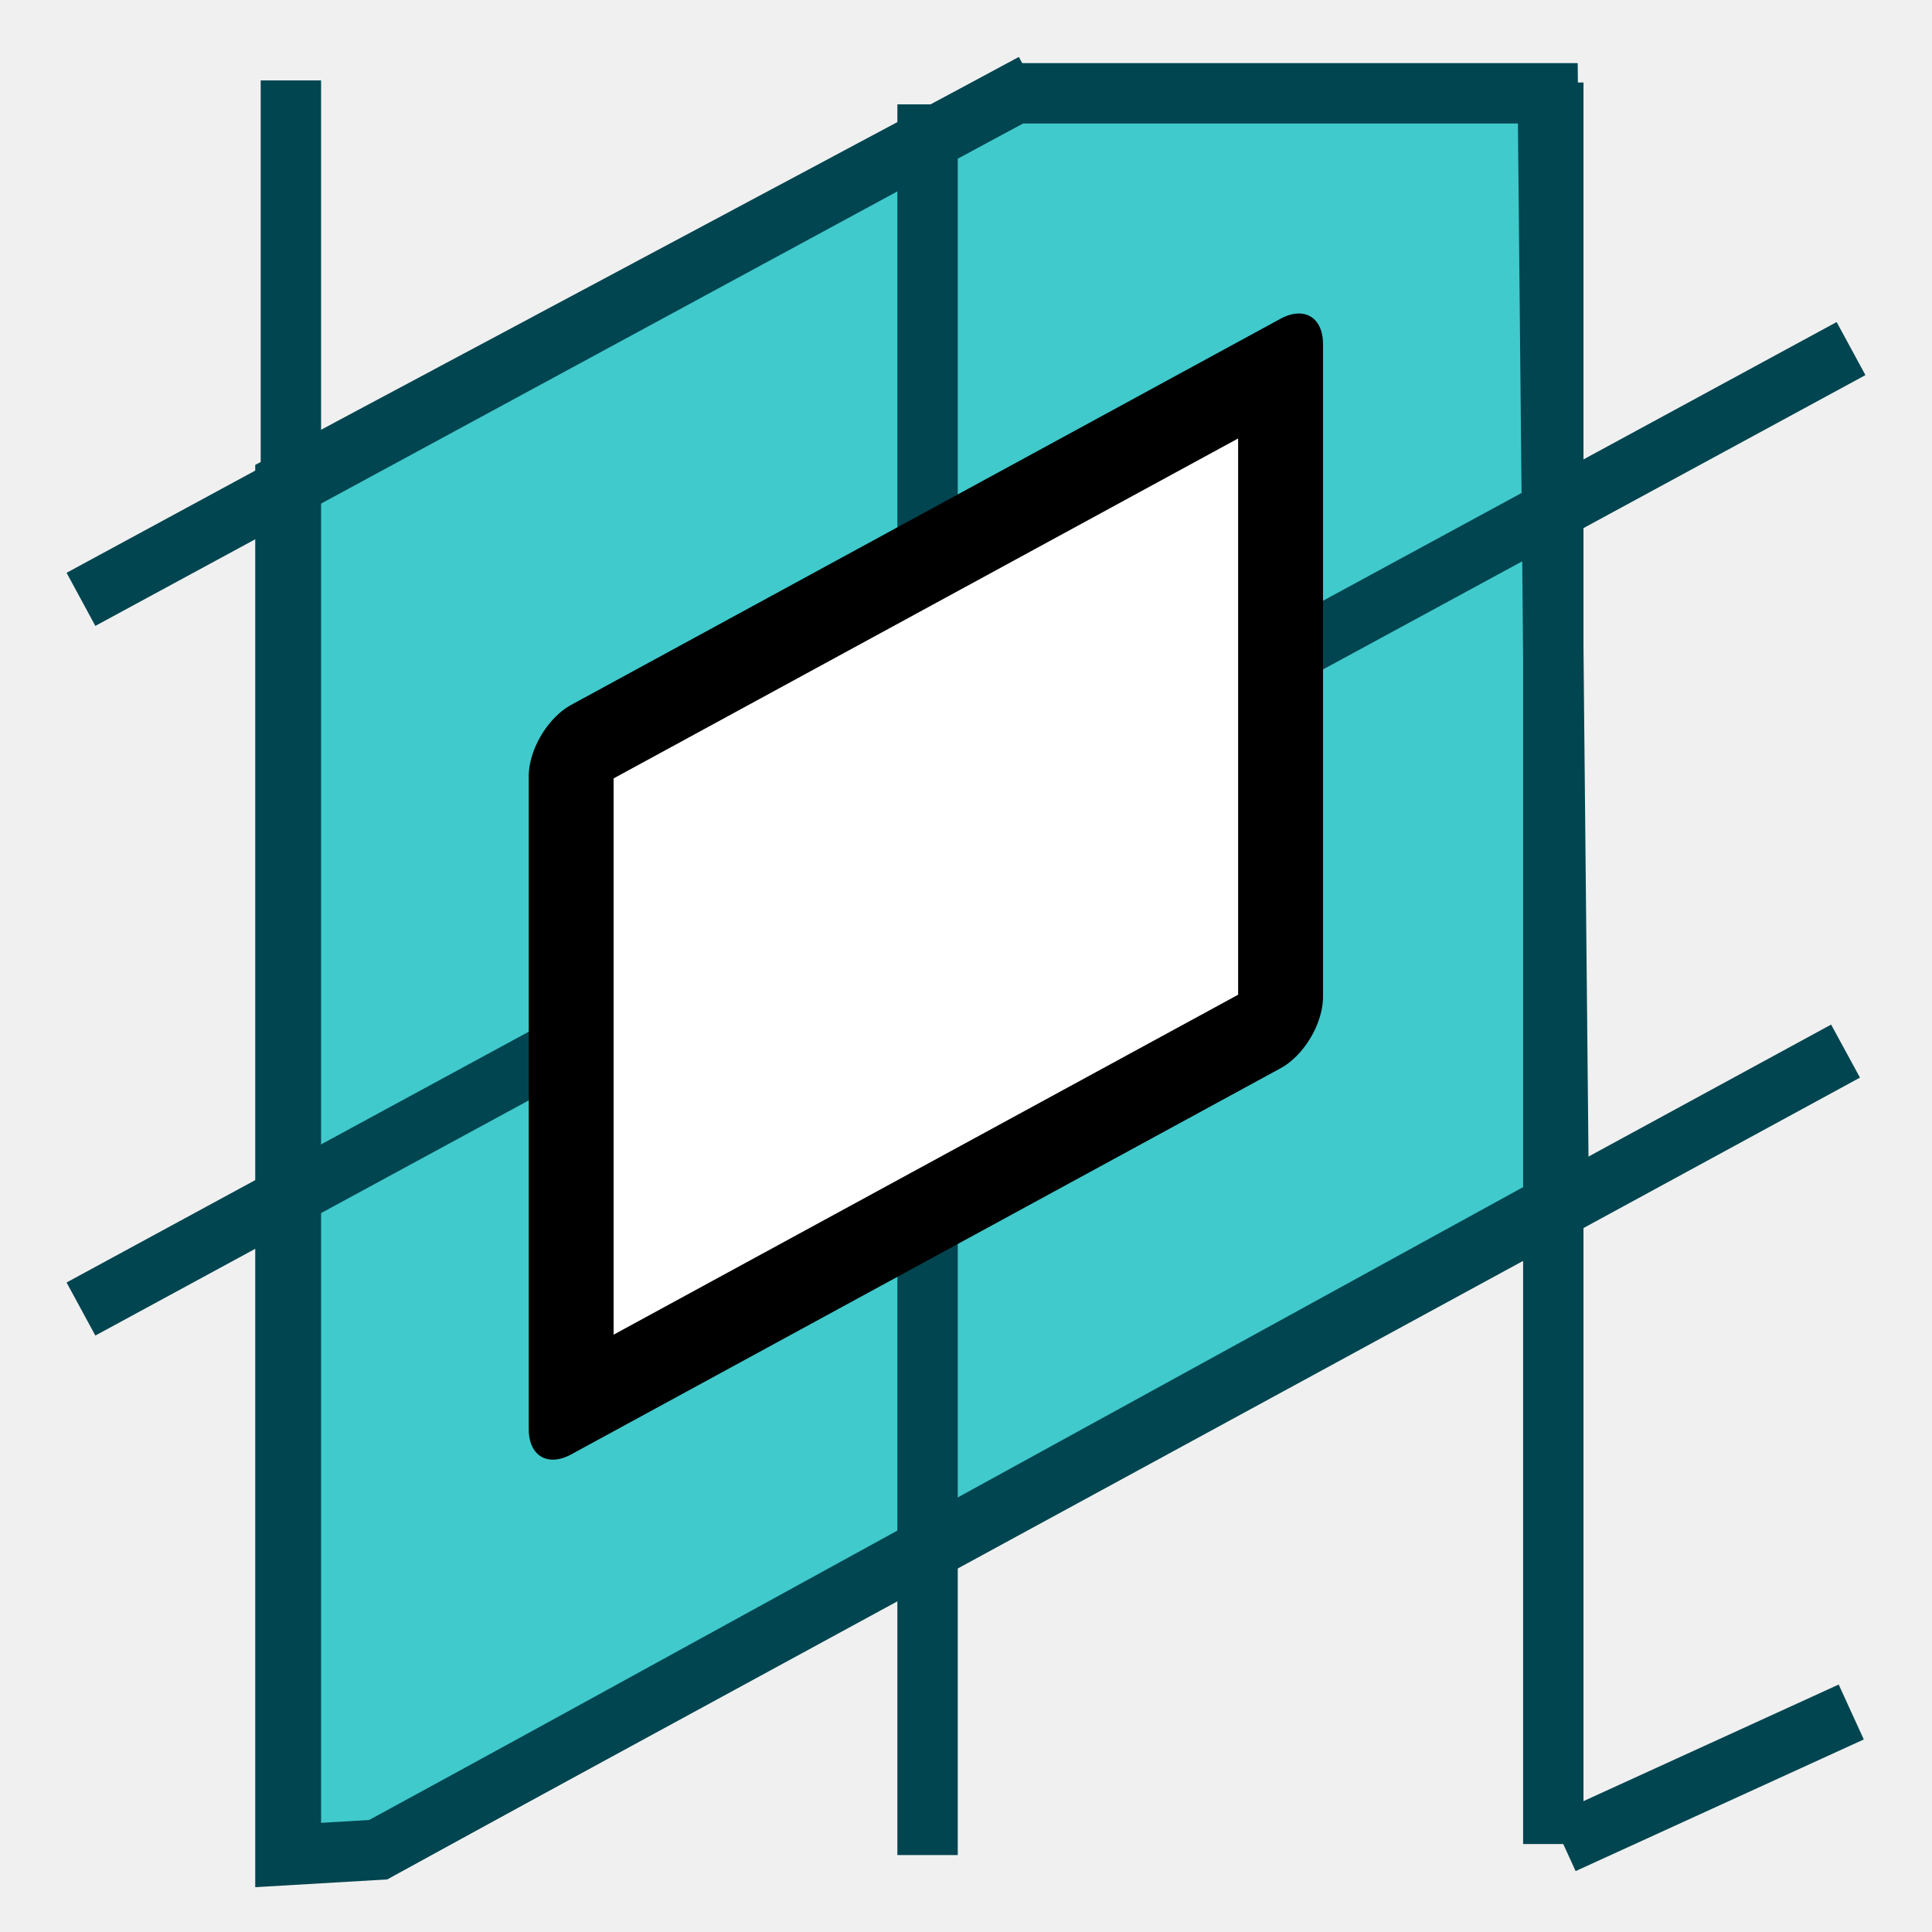
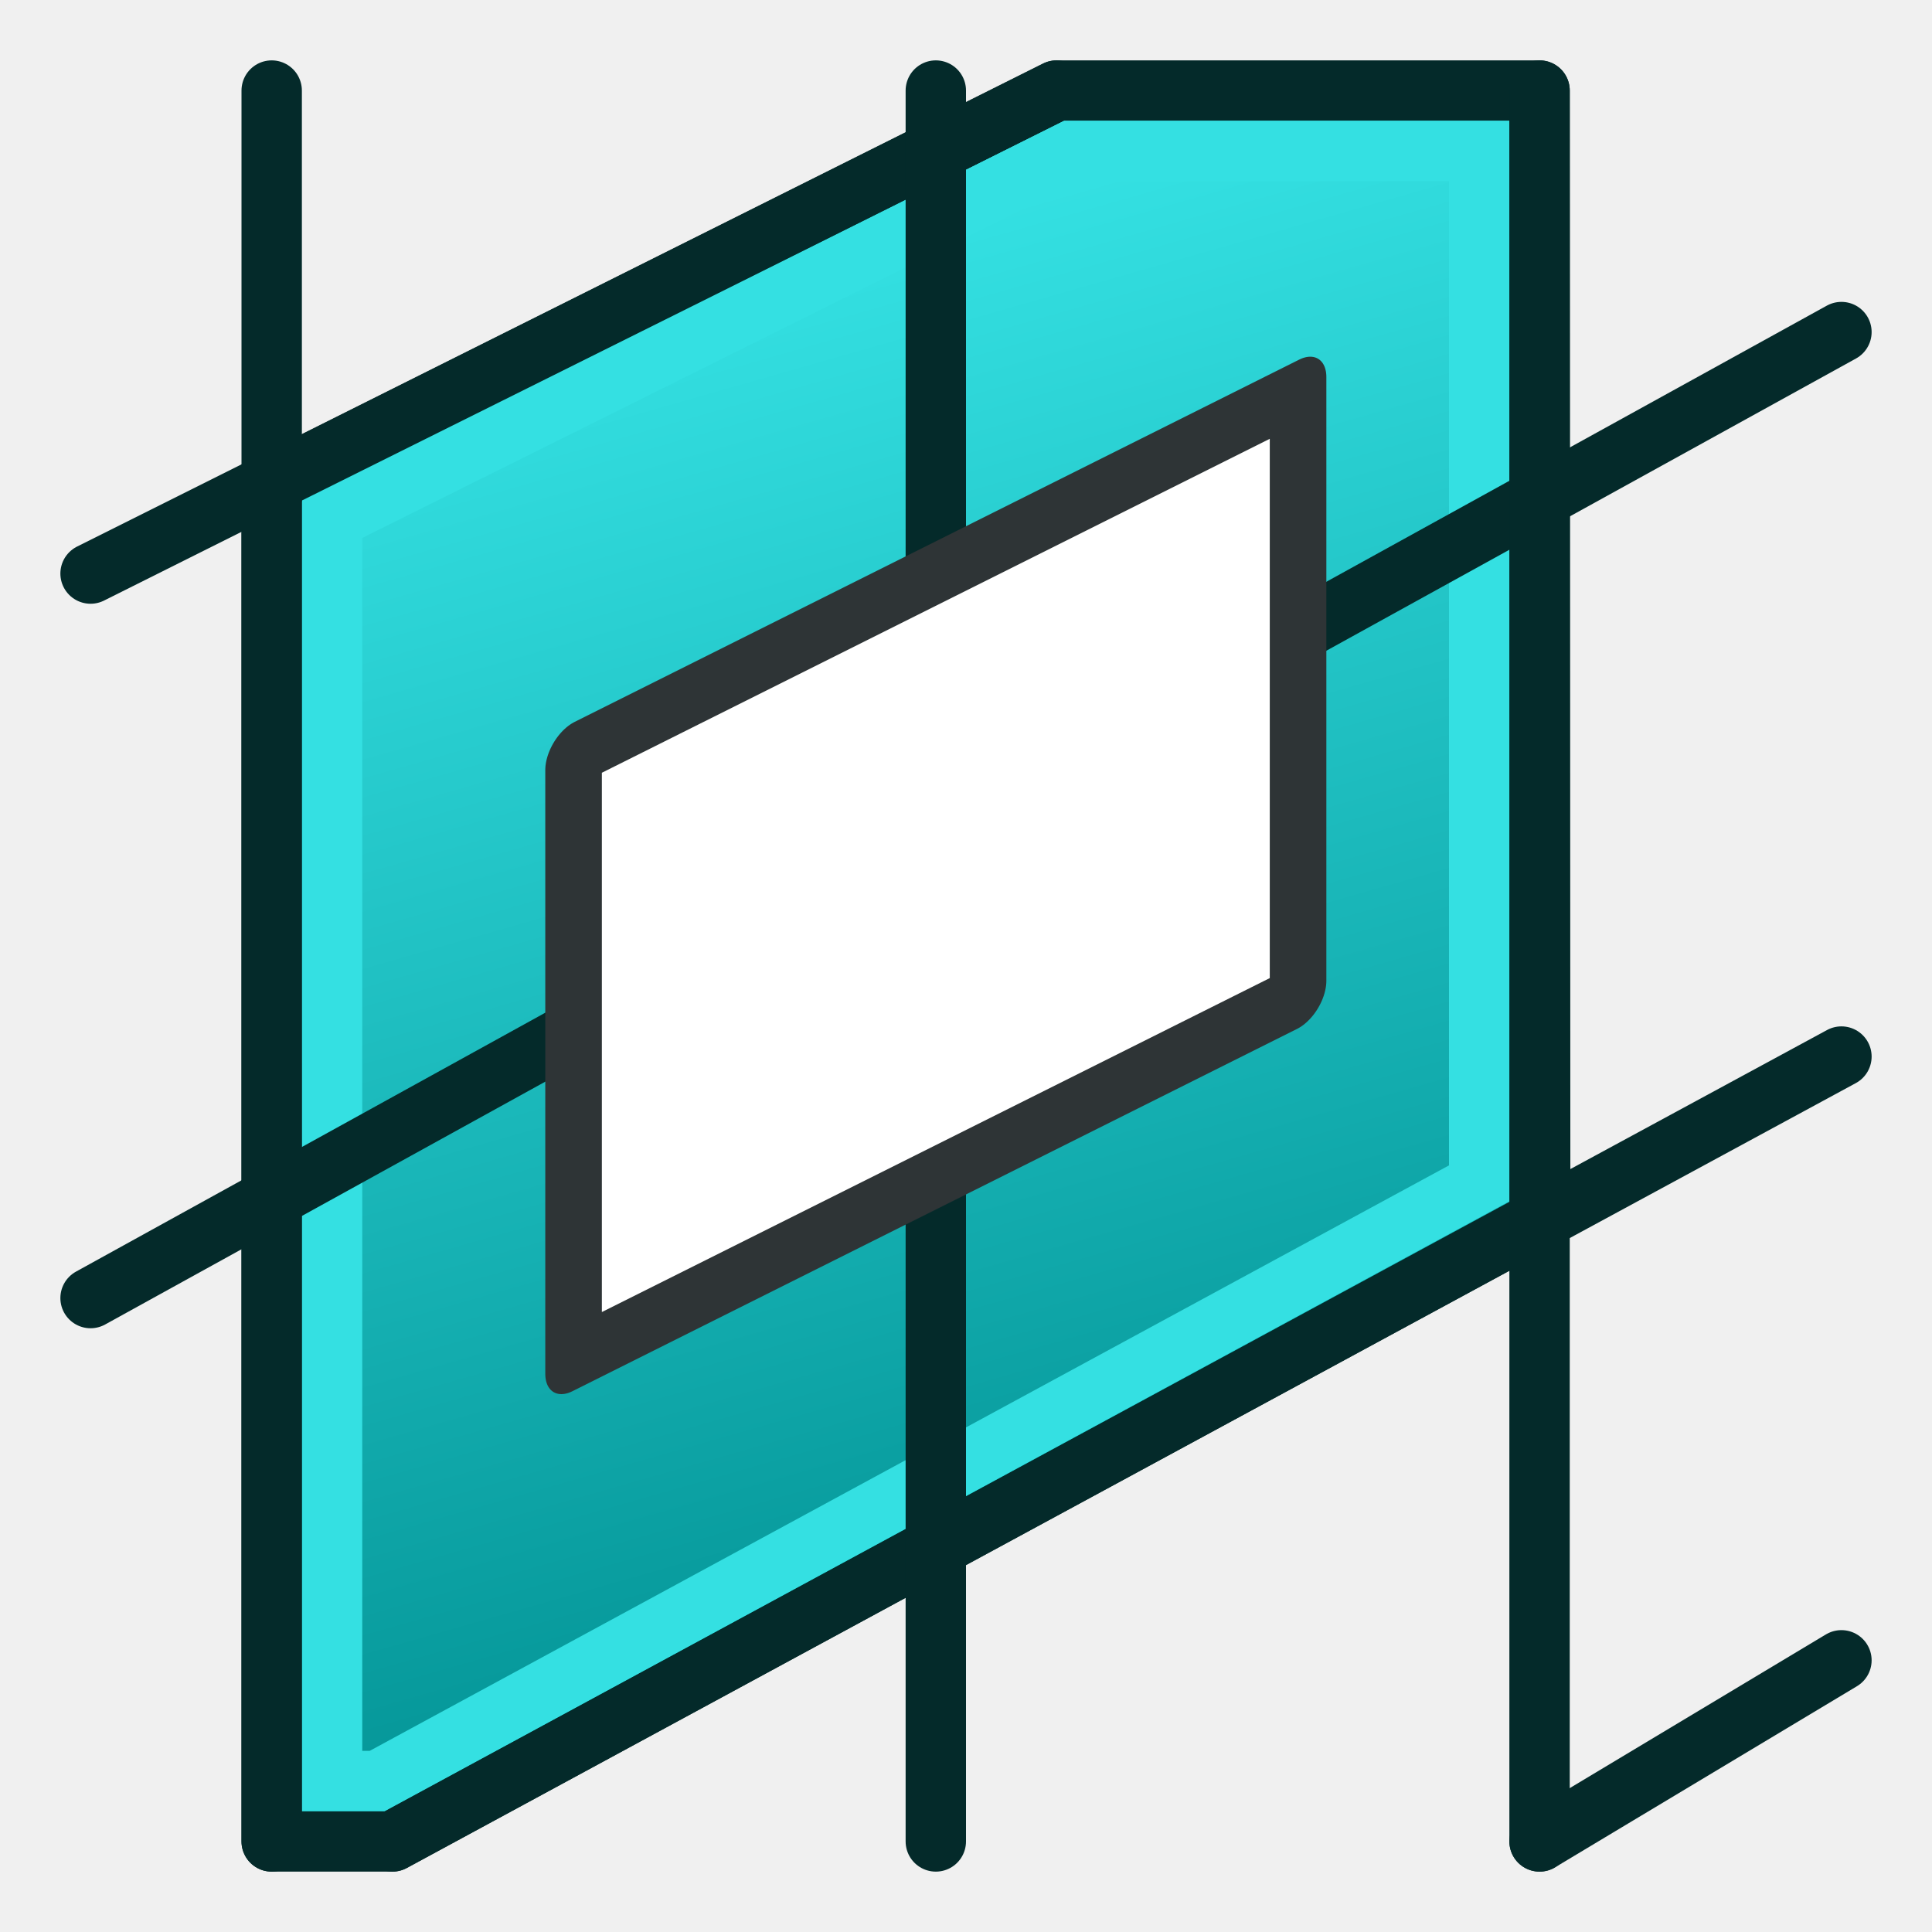
<svg xmlns="http://www.w3.org/2000/svg" xmlns:xlink="http://www.w3.org/1999/xlink" width="64px" height="64px" id="svg3612" version="1.1">
  <defs id="defs3614">
+     <linearGradient id="linearGradient3809">
+       <stop style="stop-color:#06989a;stop-opacity:1" offset="0" id="stop3811" />
+       <stop style="stop-color:#34e0e2;stop-opacity:1" offset="1" id="stop3813" />
+     </linearGradient>
    <radialGradient xlink:href="#linearGradient3144-6" id="radialGradient3684" gradientUnits="userSpaceOnUse" gradientTransform="matrix(1,0,0,0.6985294,0,202.8286)" cx="225.264" cy="672.797" fx="225.264" fy="672.797" r="34.345" />
    <linearGradient id="linearGradient3144-6">
      <stop id="stop3146-9" style="stop-color:#ffffff;stop-opacity:1" offset="0" />
      <stop id="stop3148-2" style="stop-color:#ffffff;stop-opacity:0" offset="1" />
    </linearGradient>
    <radialGradient xlink:href="#linearGradient3144-6" id="radialGradient3686" gradientUnits="userSpaceOnUse" gradientTransform="matrix(1,0,0,0.6985294,0,202.8286)" cx="225.264" cy="672.797" fx="225.264" fy="672.797" r="34.345" />
    <linearGradient id="linearGradient3701">
      <stop id="stop3703" style="stop-color:#ffffff;stop-opacity:1" offset="0" />
      <stop id="stop3705" style="stop-color:#ffffff;stop-opacity:0" offset="1" />
    </linearGradient>
    <radialGradient xlink:href="#linearGradient3144-6" id="radialGradient3688" gradientUnits="userSpaceOnUse" gradientTransform="matrix(1,0,0,0.6985294,0,202.8286)" cx="225.264" cy="672.797" fx="225.264" fy="672.797" r="34.345" />
    <linearGradient id="linearGradient3708">
      <stop id="stop3710" style="stop-color:#ffffff;stop-opacity:1" offset="0" />
      <stop id="stop3712" style="stop-color:#ffffff;stop-opacity:0" offset="1" />
    </linearGradient>
    <radialGradient r="34.345" fy="672.797" fx="225.264" cy="672.797" cx="225.264" gradientTransform="matrix(1,0,0,0.6985294,0,202.8286)" gradientUnits="userSpaceOnUse" id="radialGradient3723" xlink:href="#linearGradient3144-6" />
    <linearGradient xlink:href="#linearGradient3864-0-0" id="linearGradient3934" gradientUnits="userSpaceOnUse" gradientTransform="matrix(0.2210246,-0.5789261,-0.7169969,-0.3534671,519.9809,464.1924)" x1="696.673" y1="77.046" x2="654.8" y2="115.02" />
    <linearGradient id="linearGradient3864-0-0">
      <stop id="stop3866-5-7" offset="0" style="stop-color:#0619c0;stop-opacity:1;" />
      <stop id="stop3868-7-6" offset="1" style="stop-color:#379cfb;stop-opacity:1;" />
    </linearGradient>
    <linearGradient xlink:href="#linearGradient3377" id="linearGradient3942" x1="597.773" y1="44.024" x2="619.303" y2="30.274" gradientUnits="userSpaceOnUse" />
    <linearGradient id="linearGradient3377">
      <stop id="stop3379" offset="0" style="stop-color:#ffaa00;stop-opacity:1;" />
      <stop id="stop3381" offset="1" style="stop-color:#faff2b;stop-opacity:1;" />
    </linearGradient>
    <linearGradient xlink:href="#linearGradient3864-0" id="linearGradient3657" gradientUnits="userSpaceOnUse" gradientTransform="matrix(0.2210246,-0.5789261,-0.7169969,-0.3534671,536.4125,472.3612)" x1="696.673" y1="77.046" x2="650.705" y2="139.41" />
    <linearGradient id="linearGradient3864-0">
      <stop id="stop3866-5" offset="0" style="stop-color:#0619c0;stop-opacity:1;" />
      <stop id="stop3868-7" offset="1" style="stop-color:#379cfb;stop-opacity:1;" />
    </linearGradient>
+     <linearGradient xlink:href="#linearGradient3809" id="linearGradient3815" x1="34" y1="52" x2="22" y2="10" gradientUnits="userSpaceOnUse" />
  </defs>
  <g id="layer1">
-     <g id="g4075">
-       <path id="path3305" d="M 33.636,3.091 9.455,16 l 0,45.455 L 12.545,61.273 51.636,39.818 51.273,3.091 z" style="fill:#00bcbf;stroke:#004550;stroke-width:2;stroke-linecap:butt;stroke-linejoin:miter;stroke-opacity:1;stroke-miterlimit:4;stroke-dasharray:none;fill-opacity:0.733;opacity:1" />
-       <path id="path3190" d="M 2.682,19.854 34.227,2.765" style="fill:none;stroke:#004550;stroke-width:2;stroke-linecap:butt;stroke-linejoin:miter;stroke-opacity:1;stroke-miterlimit:4;stroke-dasharray:none" />
-       <path id="path3190-7" d="M 2.682,43.363 61.318,11.547" style="fill:none;stroke:#004550;stroke-width:2;stroke-linecap:butt;stroke-linejoin:miter;stroke-opacity:1;stroke-miterlimit:4;stroke-dasharray:none" />
-       <path id="path3190-9" d="M 12.682,61.181 61.136,34.819" style="fill:none;stroke:#004550;stroke-width:2;stroke-linecap:butt;stroke-linejoin:miter;stroke-opacity:1;stroke-miterlimit:4;stroke-dasharray:none" />
-       <path id="path3190-1" d="m 51.779,61.073 9.546,-4.361" style="fill:none;stroke:#004550;stroke-width:2;stroke-linecap:butt;stroke-linejoin:miter;stroke-opacity:1;stroke-miterlimit:4;stroke-dasharray:none" />
-       <path id="path3224" d="m 9.636,2.664 0,58.718" style="fill:none;stroke:#004550;stroke-width:2;stroke-linecap:butt;stroke-linejoin:miter;stroke-opacity:1;stroke-miterlimit:4;stroke-dasharray:none" />
-       <path id="path3224-4" d="m 30.727,3.457 0,57.994" style="fill:none;stroke:#004550;stroke-width:2;stroke-linecap:butt;stroke-linejoin:miter;stroke-opacity:1;stroke-miterlimit:4;stroke-dasharray:none" />
-       <rect transform="matrix(0.8783064,-0.4780982,0,1,0,0)" y="35.25" x="21.542" height="21.628" width="26.756" id="rect3170" style="color:#000000;fill:#ffffff;fill-opacity:1;fill-rule:evenodd;stroke:#000000;stroke-width:3.201;stroke-linecap:round;stroke-linejoin:round;stroke-miterlimit:4;stroke-opacity:1;stroke-dasharray:none;stroke-dashoffset:0;marker:none;visibility:visible;display:inline;overflow:visible;enable-background:accumulate" />
-       <path id="path3224-7" d="m 51.455,2.733 0,58.353" style="fill:none;stroke:#004550;stroke-width:2;stroke-linecap:butt;stroke-linejoin:miter;stroke-opacity:1;stroke-miterlimit:4;stroke-dasharray:none" />
+     <g id="g4075" style="stroke:#042a2a;stroke-width:2;fill:#16d0d2">
+       <path id="path3305" d="M 35,3 9,16 9,61 13,61 51.021,40.405 51,3 z" style="fill:url(#linearGradient3815);fill-opacity:1;stroke:#042a2a;stroke-width:2;stroke-linecap:round;stroke-linejoin:round;stroke-miterlimit:4;stroke-opacity:1;stroke-dasharray:none" />
+       <path id="path3190" d="M 3,19 35,3" style="fill:#16d0d2;stroke:#042a2a;stroke-width:2;stroke-linecap:round;stroke-linejoin:round;stroke-miterlimit:4;stroke-opacity:1;stroke-dasharray:none" />
+       <path id="path3305-1" d="M 35.5,5 11,17.2 11,59 12.5,59 49,39.2 49,5 z" style="fill:none;stroke:#34e0e2;stroke-width:2;stroke-linecap:round;stroke-linejoin:miter;stroke-miterlimit:4;stroke-opacity:1;stroke-dasharray:none" />
+       <path id="path3190-7" d="M 3,43 61,11" style="fill:#16d0d2;stroke:#042a2a;stroke-width:2;stroke-linecap:round;stroke-linejoin:round;stroke-miterlimit:4;stroke-opacity:1;stroke-dasharray:none" />
+       <path id="path3190-9" d="M 13,61 61,35" style="fill:#16d0d2;stroke:#042a2a;stroke-width:2;stroke-linecap:round;stroke-linejoin:round;stroke-miterlimit:4;stroke-opacity:1;stroke-dasharray:none" />
+       <path id="path3190-1" d="M 51,61 61,55" style="fill:#16d0d2;stroke:#042a2a;stroke-width:2;stroke-linecap:round;stroke-linejoin:round;stroke-miterlimit:4;stroke-opacity:1;stroke-dasharray:none" />
+       <path id="path3224" d="M 9,3 9,61" style="fill:#16d0d2;stroke:#042a2a;stroke-width:2;stroke-linecap:round;stroke-linejoin:round;stroke-miterlimit:4;stroke-opacity:1;stroke-dasharray:none" />
+       <path id="path3224-4" d="m 31,3 0,58" style="fill:#16d0d2;stroke:#042a2a;stroke-width:2;stroke-linecap:round;stroke-linejoin:round;stroke-miterlimit:4;stroke-opacity:1;stroke-dasharray:none" />
+       <path transform="matrix(0.8783064,-0.4780982,0,1,0,0)" style="color:#000000;fill:#ffffff;fill-opacity:1;fill-rule:evenodd;stroke:#2e3436;stroke-width:2.134;stroke-linecap:round;stroke-linejoin:round;stroke-miterlimit:4;stroke-opacity:1;stroke-dashoffset:0;marker:none;visibility:visible;display:inline;overflow:visible;enable-background:accumulate" d="m 21.633,35.342 27.325,1.064 0,20 -27.325,-1.064 z" id="rect3170" />
+       <path id="path3224-7" d="m 51,3 0,58" style="fill:#16d0d2;stroke:#042a2a;stroke-width:2;stroke-linecap:round;stroke-linejoin:round;stroke-miterlimit:4;stroke-opacity:1;stroke-dasharray:none" />
    </g>
  </g>
</svg>
